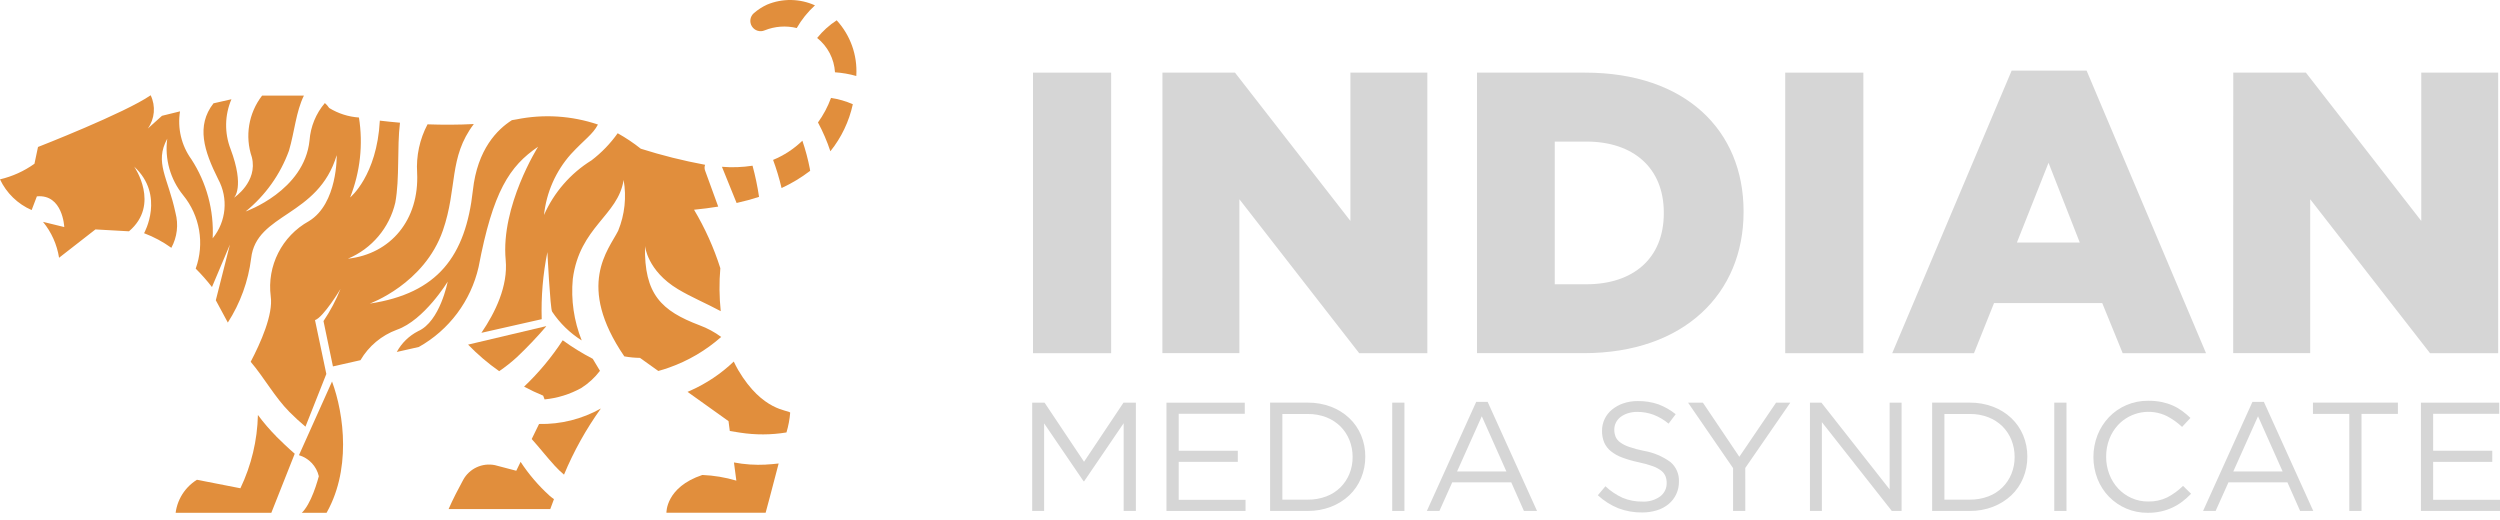
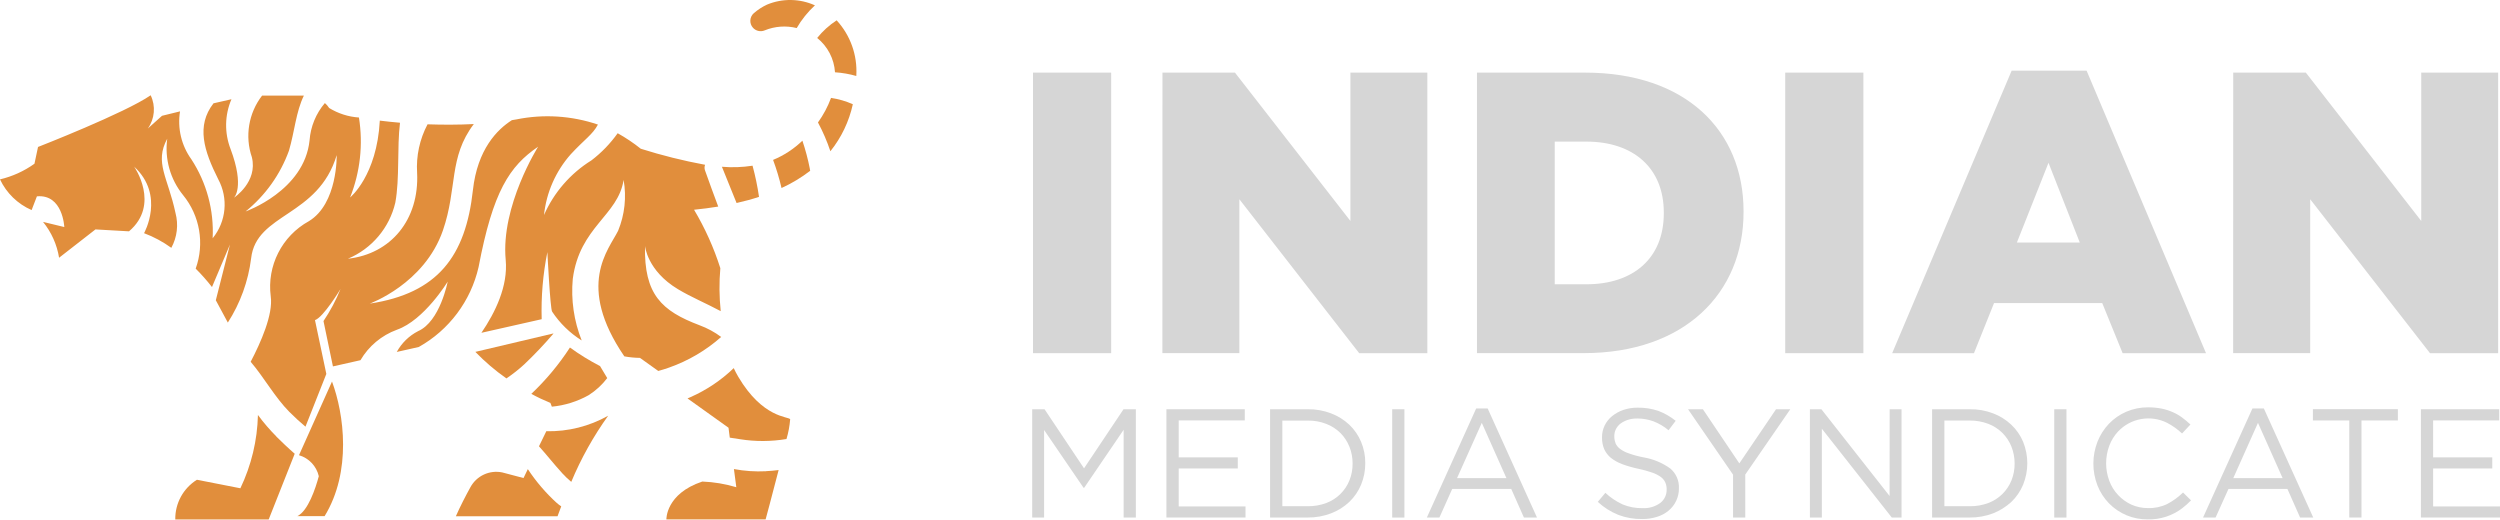
- <svg xmlns="http://www.w3.org/2000/svg" viewBox="0 0 3786.76 786.75">
+ <svg xmlns="http://www.w3.org/2000/svg" id="Layer_1" data-name="Layer 1" viewBox="0 0 3786.8 786.8">
  <defs>
-     <style>.cls-1{fill:none;}.cls-2{clip-path:url(#clip-path);}.cls-3{fill:#e18e3c;}.cls-4{fill:#d6d6d6;}</style>
-     <clipPath id="clip-path" transform="translate(0 -50.42)">
-       <rect class="cls-1" width="3786.78" height="827.17" />
-     </clipPath>
+     <style>.cls-1{fill:#e18e3c;}.cls-2{fill:#d6d6d6;}</style>
  </defs>
-   <g id="Layer_2" data-name="Layer 2">
-     <g id="Layer_1-2" data-name="Layer 1">
-       <g id="Group_6" data-name="Group 6">
-         <g class="cls-2">
-           <g id="Group_5" data-name="Group 5">
-             <path id="Path_29" data-name="Path 29" class="cls-3" d="M756.07,612.67a238.08,238.08,0,0,0,27-21.36,610.25,610.25,0,0,0,44.27-46.56l-.26-.26L709,572.42a324.53,324.53,0,0,0,47.08,40.18" transform="translate(0 -50.42)" />
-             <path id="Path_30" data-name="Path 30" class="cls-3" d="M824.87,655.41a143.36,143.36,0,0,0,55.74-17.36,109.41,109.41,0,0,0,28.17-25.93l-10.92-18.2a362.26,362.26,0,0,1-45.52-28.09,391.27,391.27,0,0,1-58.5,70.23,305,305,0,0,0,28.91,13.67Z" transform="translate(0 -50.42)" />
-             <path id="Path_31" data-name="Path 31" class="cls-3" d="M840.21,755.82a139.88,139.88,0,0,0,14.1,13.55,504,504,0,0,1,55.85-100.21,182.48,182.48,0,0,1-93.64,23.46l-11.14,22.8c11.88,13.15,22.68,27.11,34.78,40.35" transform="translate(0 -50.42)" />
-             <path id="Path_32" data-name="Path 32" class="cls-3" d="M832.44,801.29A267.05,267.05,0,0,1,788.55,750L782,763.48,749.78,755a44.66,44.66,0,0,0-48.2,22.32c-7.2,13.14-15.46,29.05-22.07,44.14h154s2-5.68,5.58-15a69.16,69.16,0,0,1-6.57-5.11" transform="translate(0 -50.42)" />
-             <path id="Path_33" data-name="Path 33" class="cls-3" d="M502.94,628.27,452.85,739.89a43.47,43.47,0,0,1,30.08,31.87C478,790,466.72,824.33,450.36,832.18h41.36c41.27-67.6,29.46-154.52,11.22-203.89" transform="translate(0 -50.42)" />
-             <path id="Path_34" data-name="Path 34" class="cls-3" d="M418.59,711.56A298.77,298.77,0,0,1,390.66,679a271.34,271.34,0,0,1-26.53,111l-65.81-12.88a69.42,69.42,0,0,0-32.86,60.09H407l39.43-99.53c-10.33-8.88-19.71-18-27.93-26.09" transform="translate(0 -50.42)" />
-             <path id="Path_35" data-name="Path 35" class="cls-3" d="M1059.72,543.16C1002,521.31,975.4,496.32,977,422.92c0,0,3.12,37.48,50,65.58,20,12,43.27,21.69,64.71,33.24a341.29,341.29,0,0,1-.62-65.11,423.9,423.9,0,0,0-39.82-88.53c12.76-1.23,24.92-2.84,36.6-4.74q-10.12-27.19-19.85-54.51a12.41,12.41,0,0,1,0-8.82,815.82,815.82,0,0,1-97.41-24.35,259.17,259.17,0,0,0-35-23.43,189.41,189.41,0,0,1-39.67,41.07A185.19,185.19,0,0,0,824,376.09,164.42,164.42,0,0,1,864.64,284c20.93-22.67,33.09-29.77,41.07-44.93A237.64,237.64,0,0,0,782,231.31c-2.17.39-4.4.74-6.57,1.1-22,13.9-52.35,44-59.14,106.2C705.26,438.48,663.1,494.7,560,510.3c0,0,82.77-29.67,110.87-110.87,22.18-64.07,8.45-110.63,46.84-161.14-23.39,1.25-47.21,1.28-70.13.46a138.43,138.43,0,0,0-15.76,73.32c3.47,71-39.72,123-104.86,130.21a122.25,122.25,0,0,0,71.81-85c6.8-37.26,2.42-82.59,7.08-121-10.68-.9-20.89-2-30.52-3.14-4.4,83.55-45,116.36-45,116.36a230.43,230.43,0,0,0,13.38-121.07A99,99,0,0,1,498.64,214a36.71,36.71,0,0,0-6.57-7.5A98.71,98.71,0,0,0,468.86,263c-7.81,76.52-96.81,107.75-96.81,107.75a212.06,212.06,0,0,0,65.66-92.11c8.61-29.26,10.59-59,22.62-83.41H397a99.9,99.9,0,0,0-15.51,93.3c9.36,37.49-27.08,61.42-27.08,61.42s16.66-15.62-5.2-73.92a99.86,99.86,0,0,1,1.36-75.29c-8.46,1.87-17.74,4-27.2,6.19-26.55,34.14-14.33,72,7.09,114.9a80.69,80.69,0,0,1-8.33,89.53,200.93,200.93,0,0,0-32.28-119.71,97.45,97.45,0,0,1-17.16-72.56c-16.12,3.92-27.32,6.73-27.32,6.73l-21.46,19.32a49.73,49.73,0,0,0,4.29-50.43c-38.64,26.82-170.64,78.34-170.64,78.34l-5.36,25.4A148.23,148.23,0,0,1,0,322.09,94.71,94.71,0,0,0,47.94,368.6l7.92-20.77c39.42-3.58,41.49,46.51,41.49,46.51l-32.2-7.87a113.63,113.63,0,0,1,24.32,54.38l55.1-42.93,50.79,2.86c47.92-40.78,7.87-98,7.87-98,47.22,43.65,15,100.87,15,100.87a176.51,176.51,0,0,1,41.3,22.14,71.93,71.93,0,0,0,6.31-52.88c-11.5-54.13-32.26-76-12.5-112.43a112.12,112.12,0,0,0,23.95,85.42,114.46,114.46,0,0,1,19.14,111.4,287.76,287.76,0,0,1,24.64,27.93l27.19-64.38-21.37,84.39L345.09,539a233.3,233.3,0,0,0,35.33-97.39c7.81-68.72,101.5-62.42,129.6-156.15,0,0,1.65,73.39-42.15,99.95a113.67,113.67,0,0,0-57.78,114c3.91,27.33-15.36,70.46-30.37,99,20.45,24.06,36.6,53.72,58.61,75.91Q450,686.07,462.68,696.7l31.62-79.84-17.16-81.55c12.88-4.29,38.62-47.23,38.62-47.23A259.38,259.38,0,0,1,490,536.74l14.3,68.68L546,596A106.3,106.3,0,0,1,601.1,549.9c41.65-14.58,77-72.88,77-72.88s-11.5,60.37-44.75,75A76.37,76.37,0,0,0,601,583.54L634.35,576a186.37,186.37,0,0,0,90.54-121c21.81-114.77,46.78-152.78,90.17-182.35,0,0-56.76,89.93-49.1,171.49,3.71,39.54-15.74,79.6-36.77,110.41l91.34-20.66a445.78,445.78,0,0,1,8.59-101.59s4.31,85.85,7.17,90.14a149,149,0,0,0,44.84,43.65,200.75,200.75,0,0,1-13.52-93.23c10.42-79.12,68.72-95.78,77-149.91a139.7,139.7,0,0,1-8.26,77c-14.39,28.76-64.35,82.4,9.31,190.28a145.22,145.22,0,0,0,23.72,2.27l27.77,19.84c5.73-1.64,11.22-3.28,16.21-5.1a240,240,0,0,0,79.05-46.45,133.08,133.08,0,0,0-32.74-17.64" transform="translate(0 -50.42)" />
-             <path id="Path_36" data-name="Path 36" class="cls-3" d="M1105.43,703.27c4.43.84,9.47,1.64,15.55,2.48a222.1,222.1,0,0,0,70.28-.31,145.37,145.37,0,0,0,5.65-30c-2.86-4.29-41.49-1.43-78.69-64.38-2.48-4.21-4.7-8.6-6.78-13a231.06,231.06,0,0,1-65.62,44c-1.46.67-3,1.25-4.43,1.91l62.1,44.35Z" transform="translate(0 -50.42)" />
-             <path id="Path_37" data-name="Path 37" class="cls-3" d="M1160.13,754.19a204.09,204.09,0,0,1-48.41-3.28l3.63,27.52a212.4,212.4,0,0,0-51.52-8.58c-55.67,18.56-54.38,57.24-54.38,57.24H1159.7s10.09-37.12,19.72-74.62c-6.44.75-12.88,1.35-19.34,1.64" transform="translate(0 -50.42)" />
-             <path id="Path_38" data-name="Path 38" class="cls-3" d="M1139.84,301.42a196.66,196.66,0,0,1-46.31,1.64q11,27.48,22.2,54.82,18-4,34-9.28a406.51,406.51,0,0,0-9.86-47.2" transform="translate(0 -50.42)" />
-             <path id="Path_39" data-name="Path 39" class="cls-3" d="M1234.44,58.53a91,91,0,0,0-72.62-1.08,84.76,84.76,0,0,0-20,12.94,15.57,15.57,0,0,0,16.43,26,79.5,79.5,0,0,1,48.59-3.5,141.21,141.21,0,0,1,27.59-34.35" transform="translate(0 -50.42)" />
-             <path id="Path_40" data-name="Path 40" class="cls-3" d="M1237.77,107.93a72,72,0,0,1,27,52,154.66,154.66,0,0,1,32.3,5.61v-.92a113.73,113.73,0,0,0-29.74-83.43,126.75,126.75,0,0,0-29.57,26.69" transform="translate(0 -50.42)" />
-             <path id="Path_41" data-name="Path 41" class="cls-3" d="M1258.75,198.75A154.48,154.48,0,0,1,1239,235.92a274.73,274.73,0,0,1,18.78,43.62,172.13,172.13,0,0,0,34-71.25,130,130,0,0,0-33-9.54" transform="translate(0 -50.42)" />
-             <path id="Path_42" data-name="Path 42" class="cls-3" d="M1226.71,306.15a320.27,320.27,0,0,0-11.35-42.6A140.65,140.65,0,0,1,1171,292.63a355.36,355.36,0,0,1,12.83,42.62,229,229,0,0,0,43.33-26.11c-.18-1-.34-2-.52-3" transform="translate(0 -50.42)" />
-             <rect id="Rectangle_5" data-name="Rectangle 5" class="cls-4" x="1564.67" y="110.02" width="118.38" height="424.96" />
-             <path id="Path_43" data-name="Path 43" class="cls-4" d="M1760.76,160.44h109.88l174.83,224.63V160.44H2162v425h-103.2L1877.31,352.22V585.33H1760.67Z" transform="translate(0 -50.42)" />
-             <path id="Path_44" data-name="Path 44" class="cls-4" d="M2237.23,160.44h163.91c151.78,0,239.85,87.43,239.85,210v1.22c0,122.62-89.26,213.7-242.24,213.7H2237.23ZM2403,481c70.42,0,117.16-38.85,117.16-107.46v-1.21c0-68-46.75-107.46-117.16-107.46h-48V481Z" transform="translate(0 -50.42)" />
-             <rect id="Rectangle_6" data-name="Rectangle 6" class="cls-4" x="2704.07" y="110.02" width="118.38" height="424.96" />
-             <path id="Path_45" data-name="Path 45" class="cls-4" d="M3047.05,157.4h113.54l180.9,428H3215.23l-30.95-75.88H3020.36L2990,585.38H2866.15Zm103.21,260.43L3102.91,297,3055,417.81Z" transform="translate(0 -50.42)" />
-             <path id="Path_46" data-name="Path 46" class="cls-4" d="M3382.74,160.44h110l174.76,224.63V160.44H3784v425H3680.81L3499.27,352.22V585.33H3382.63Z" transform="translate(0 -50.42)" />
-             <path id="Path_47" data-name="Path 47" class="cls-4" d="M1642.19,779.36h-.93l-59.73-87.66V824.36h-18.07V660.31h18.74L1642,749.84l59.77-89.53h18.74V824.36H1702V691.47Z" transform="translate(0 -50.42)" />
-             <path id="Path_48" data-name="Path 48" class="cls-4" d="M1885.46,677.18H1785.38v56h89.53V750h-89.53v57.5h101.25v16.87H1766.85v-164h118.61Z" transform="translate(0 -50.42)" />
-             <path id="Path_49" data-name="Path 49" class="cls-4" d="M2061.68,774.55a76.23,76.23,0,0,1-17.92,26.14A84.8,84.8,0,0,1,2016.11,818a95.3,95.3,0,0,1-35.27,6.32h-57V660.29h57a97.18,97.18,0,0,1,35.27,6.21,83.44,83.44,0,0,1,27.65,17.23,76.5,76.5,0,0,1,17.94,26A82.32,82.32,0,0,1,2068,742.1a83.32,83.32,0,0,1-6.33,32.47M2044,717.07a61.11,61.11,0,0,0-13.59-20.73A62.66,62.66,0,0,0,2009,682.5a75.34,75.34,0,0,0-28.13-5H1942.4V807.24h38.44a77,77,0,0,0,28.13-4.93,61.2,61.2,0,0,0,21.45-13.72,61.82,61.82,0,0,0,13.59-20.5,66.65,66.65,0,0,0,4.81-25.54A67.93,67.93,0,0,0,2044,717" transform="translate(0 -50.42)" />
-             <rect id="Rectangle_7" data-name="Rectangle 7" class="cls-4" x="2108.8" y="609.89" width="18.51" height="164.05" />
-             <path id="Path_50" data-name="Path 50" class="cls-4" d="M2328.15,824.36H2308.3L2289.08,781h-89.37l-19.45,43.36h-19L2236,659.14h17.35Zm-83.67-143.43L2207,764.59h74.76Z" transform="translate(0 -50.42)" />
-             <path id="Path_51" data-name="Path 51" class="cls-4" d="M2447,711.69a21,21,0,0,0,6.8,8.56,49.51,49.51,0,0,0,13.59,7,163.17,163.17,0,0,0,22.26,6,96.72,96.72,0,0,1,40.43,16.91,36.62,36.62,0,0,1,13,29.8,43.3,43.3,0,0,1-15.66,34,51.29,51.29,0,0,1-17.62,9.4,74,74,0,0,1-22.51,3.29,98.22,98.22,0,0,1-36-6.36,101.84,101.84,0,0,1-31.05-19.71l11.5-13.61a96.85,96.85,0,0,0,26,17.47,75,75,0,0,0,30.23,5.73,42.16,42.16,0,0,0,26.6-7.74,24.63,24.63,0,0,0,9.95-20.43,27.19,27.19,0,0,0-1.87-10.44,21,21,0,0,0-6.57-8.33,46.9,46.9,0,0,0-13-6.81,168.1,168.1,0,0,0-21.26-5.87,168.54,168.54,0,0,1-24.54-7.05,60.52,60.52,0,0,1-17.27-9.62,35.46,35.46,0,0,1-10.1-13.14A44.21,44.21,0,0,1,2426.6,703a40.94,40.94,0,0,1,4-18.07,41.79,41.79,0,0,1,11.26-14.19,54.66,54.66,0,0,1,17.1-9.4,65.75,65.75,0,0,1,21.55-3.4,91.35,91.35,0,0,1,31.53,4.93,96,96,0,0,1,26.13,14.95l-10.77,14.29a80.08,80.08,0,0,0-23.09-13.58,70.38,70.38,0,0,0-24.26-4.21,46.61,46.61,0,0,0-14.41,2.1,36.76,36.76,0,0,0-11,5.64,24.38,24.38,0,0,0-7,8.46,23.4,23.4,0,0,0-2.47,10.55,28.26,28.26,0,0,0,1.88,10.56" transform="translate(0 -50.42)" />
-             <path id="Path_52" data-name="Path 52" class="cls-4" d="M2643.6,824.36h-18.52V759.45l-68.19-99.13h22.49l55.18,82,55.66-82h21.55l-68.19,98.9Z" transform="translate(0 -50.42)" />
-             <path id="Path_53" data-name="Path 53" class="cls-4" d="M2862.26,660.31h18.07V824.36h-14.79L2759.61,689.85V824.36h-18.07V660.31h17.35l103.35,131.42Z" transform="translate(0 -50.42)" />
-             <path id="Path_54" data-name="Path 54" class="cls-4" d="M3064.48,774.55a76.3,76.3,0,0,1-17.93,26.14A85,85,0,0,1,3018.9,818a95.3,95.3,0,0,1-35.27,6.32h-57V660.29h57a97.18,97.18,0,0,1,35.27,6.21,83.62,83.62,0,0,1,27.65,17.22,76.48,76.48,0,0,1,17.93,26,82.37,82.37,0,0,1,6.33,32.35,83.3,83.3,0,0,1-6.33,32.46m-17.69-57.5a61.33,61.33,0,0,0-13.58-20.73,62.82,62.82,0,0,0-21.46-13.83,75.3,75.3,0,0,0-28.12-5H2945.2V807.22h38.43a76.92,76.92,0,0,0,28.12-4.92,60.48,60.48,0,0,0,35-34.22,66.55,66.55,0,0,0,4.81-25.55,67.68,67.68,0,0,0-4.81-25.54" transform="translate(0 -50.42)" />
-             <rect id="Rectangle_8" data-name="Rectangle 8" class="cls-4" x="3111.6" y="609.89" width="18.51" height="164.05" />
-             <path id="Path_55" data-name="Path 55" class="cls-4" d="M3305.53,810.18a81.4,81.4,0,0,1-14.88,9,84.87,84.87,0,0,1-17.1,5.86,90.82,90.82,0,0,1-20.39,2.11,80.71,80.71,0,0,1-58.83-24.5,82,82,0,0,1-17.23-26.84,91.74,91.74,0,0,1,0-66.32,84.82,84.82,0,0,1,17.23-27.07,79.87,79.87,0,0,1,26.29-18.29,82,82,0,0,1,33.28-6.68,99.91,99.91,0,0,1,20.27,1.87,84.73,84.73,0,0,1,16.76,5.27,75.14,75.14,0,0,1,14.29,8.22,124.91,124.91,0,0,1,12.65,10.66l-12.65,13.58a103.39,103.39,0,0,0-22.62-16.16,63.3,63.3,0,0,0-74.29,13.14A66.16,66.16,0,0,0,3195,715.49a72.4,72.4,0,0,0-4.8,26.6,73.22,73.22,0,0,0,4.8,26.71,66.06,66.06,0,0,0,13.35,21.57,63.12,63.12,0,0,0,20.16,14.41,60.18,60.18,0,0,0,25.18,5.27,63.41,63.41,0,0,0,29.06-6.21,101.36,101.36,0,0,0,23.91-17.46l12.19,11.94a117.88,117.88,0,0,1-13.24,11.83" transform="translate(0 -50.42)" />
-             <path id="Path_56" data-name="Path 56" class="cls-4" d="M3503.9,824.36H3484L3464.75,781h-89.28L3356,824.36h-19l74.77-165.22h17.34Zm-83.67-143.43-37.47,83.66h74.76Z" transform="translate(0 -50.42)" />
-             <path id="Path_57" data-name="Path 57" class="cls-4" d="M3577,824.36h-18.51v-147h-55.07v-17.1h128.67v17.1H3577Z" transform="translate(0 -50.42)" />
-             <path id="Path_58" data-name="Path 58" class="cls-4" d="M3785.59,677.18H3685.51v56h89.54V750h-89.54v57.5h101.25v16.87H3667v-164h118.58Z" transform="translate(0 -50.42)" />
-           </g>
-         </g>
-       </g>
-     </g>
-   </g>
+   <path id="Path_29" data-name="Path 29" class="cls-1" d="M767.1,573.2a229.7,229.7,0,0,0,27-21.3,608.3,608.3,0,0,0,44.2-46.6l-.2-.2L720,533a322.7,322.7,0,0,0,47.1,40.2" transform="translate(0 0)" />
+   <path id="Path_30" data-name="Path 30" class="cls-1" d="M835.9,616a142.2,142.2,0,0,0,55.7-17.4,108.8,108.8,0,0,0,28.2-25.9l-10.9-18.2a355.7,355.7,0,0,1-45.6-28.1,385.4,385.4,0,0,1-58.5,70.2,282.4,282.4,0,0,0,28.9,13.7Z" transform="translate(0 0)" />
+   <path id="Path_31" data-name="Path 31" class="cls-1" d="M851.2,716.4a149.9,149.9,0,0,0,14.1,13.5,507,507,0,0,1,55.9-100.2,182.9,182.9,0,0,1-93.7,23.5L816.4,676c11.9,13.2,22.7,27.1,34.8,40.3" transform="translate(0 0)" />
+   <path id="Path_32" data-name="Path 32" class="cls-1" d="M843.4,761.9a272.6,272.6,0,0,1-43.9-51.3L793,724.1l-32.2-8.5a44.6,44.6,0,0,0-48.2,22.3c-7.2,13.1-15.5,29-22.1,44.1h154s2-5.6,5.6-15a52.9,52.9,0,0,1-6.6-5.1" transform="translate(0 0)" />
+   <path id="Path_33" data-name="Path 33" class="cls-1" d="M502.9,577.9l-50,111.6a43.3,43.3,0,0,1,30,31.8c-4.9,18.3-16.2,52.6-32.5,60.5h41.3c41.3-67.6,29.5-154.6,11.2-203.9" transform="translate(0 0)" />
+   <path id="Path_34" data-name="Path 34" class="cls-1" d="M418.6,661.1a288.1,288.1,0,0,1-27.9-32.5,271.9,271.9,0,0,1-26.6,111l-65.8-12.9a69.5,69.5,0,0,0-32.8,60.1H407l39.4-99.5c-10.3-8.9-19.7-18-27.9-26.1" transform="translate(0 0)" />
+   <path id="Path_35" data-name="Path 35" class="cls-1" d="M1059.7,492.7c-57.7-21.8-84.3-46.8-82.7-120.2,0,0,3.1,37.5,50,65.6,20,12,43.3,21.7,64.7,33.2a337.1,337.1,0,0,1-.6-65.1,423.7,423.7,0,0,0-39.8-88.5q19-1.9,36.6-4.8c-6.8-18.1-13.4-36.2-19.9-54.5a12.1,12.1,0,0,1,0-8.8,815.5,815.5,0,0,1-97.4-24.3,257.8,257.8,0,0,0-35-23.5,191.1,191.1,0,0,1-39.7,41.1A185.4,185.4,0,0,0,824,325.7a164.8,164.8,0,0,1,40.6-92.1c21-22.7,33.1-29.8,41.1-44.9A237.5,237.5,0,0,0,782,180.9l-6.6,1.1c-22,13.9-52.3,44-59.1,106.2-11,99.9-53.2,156.1-156.3,171.7,0,0,82.8-29.7,110.9-110.9,22.1-64.1,8.4-110.6,46.8-161.1-23.4,1.2-47.2,1.2-70.1.4a138.5,138.5,0,0,0-15.8,73.4c3.5,71-39.7,123-104.8,130.2a122.3,122.3,0,0,0,71.8-85c6.8-37.3,2.4-82.6,7.1-121-10.7-.9-20.9-2-30.6-3.2-4.4,83.6-45,116.4-45,116.4A229.7,229.7,0,0,0,543.7,178a98.7,98.7,0,0,1-45.1-14.4,35.8,35.8,0,0,0-6.5-7.5,98.4,98.4,0,0,0-23.2,56.5C461,289.1,372,320.3,372,320.3a211.1,211.1,0,0,0,65.7-92.1c8.6-29.2,10.6-59,22.6-83.4H397a99.9,99.9,0,0,0-15.5,93.3c9.3,37.5-27.1,61.4-27.1,61.4s16.7-15.6-5.2-73.9a99.7,99.7,0,0,1,1.4-75.3l-27.2,6.2c-26.6,34.2-14.4,72,7.1,114.9a80.7,80.7,0,0,1-8.4,89.5,199.8,199.8,0,0,0-32.3-119.7,97.4,97.4,0,0,1-17.1-72.5l-27.3,6.7-21.5,19.3a49.7,49.7,0,0,0,4.3-50.4c-38.6,26.8-170.6,78.3-170.6,78.3L52.2,248A148,148,0,0,1,0,271.7a94.8,94.8,0,0,0,47.9,46.5l8-20.8c39.4-3.6,41.5,46.5,41.5,46.5l-32.2-7.8a115.5,115.5,0,0,1,24.3,54.3l55.1-42.9,50.8,2.9c47.9-40.8,7.8-98,7.8-98,47.3,43.6,15,100.8,15,100.8a175,175,0,0,1,41.3,22.2,71.7,71.7,0,0,0,6.3-52.9c-11.5-54.1-32.2-76-12.5-112.4a112,112,0,0,0,24,85.4,114.5,114.5,0,0,1,19.1,111.4,296.7,296.7,0,0,1,24.7,27.9l27.2-64.4-21.4,84.4,18.2,33.8a233.2,233.2,0,0,0,35.3-97.4C388.2,322.5,481.9,328.8,510,235c0,0,1.7,73.4-42.1,100a113.4,113.4,0,0,0-57.8,114c3.9,27.3-15.4,70.4-30.4,99,20.5,24,36.6,53.7,58.6,75.9,7.8,7.8,15.9,15.3,24.4,22.4l31.6-79.9-17.2-81.5c12.9-4.3,38.7-47.2,38.7-47.2A263.1,263.1,0,0,1,490,486.3L504.3,555l41.7-9.4a106.3,106.3,0,0,1,55.1-46.1c41.7-14.6,77-72.9,77-72.9s-11.5,60.4-44.8,75A76.7,76.7,0,0,0,601,533.1l33.3-7.5a186.3,186.3,0,0,0,90.6-121c21.8-114.8,46.8-152.8,90.2-182.4,0,0-56.8,90-49.1,171.5,3.7,39.6-15.8,79.6-36.8,110.4l91.3-20.6a449.7,449.7,0,0,1,8.6-101.6s4.3,85.8,7.2,90.1a148.2,148.2,0,0,0,44.8,43.7,202.3,202.3,0,0,1-13.5-93.3c10.4-79.1,68.7-95.7,77-149.9a139,139,0,0,1-8.3,77c-14.3,28.8-64.3,82.4,9.4,190.3a145.2,145.2,0,0,0,23.7,2.3l27.7,19.8c5.8-1.6,11.3-3.3,16.3-5.1a238.7,238.7,0,0,0,79-46.4,131,131,0,0,0-32.7-17.7" transform="translate(0 0)" />
+   <path id="Path_36" data-name="Path 36" class="cls-1" d="M1105.4,662.9c4.5.8,9.5,1.6,15.6,2.4a218.2,218.2,0,0,0,70.3-.3,145.6,145.6,0,0,0,5.6-30c-2.8-4.3-41.5-1.4-78.7-64.4-2.5-4.2-4.7-8.6-6.8-13a225.6,225.6,0,0,1-65.6,44l-4.4,1.9,62.1,44.4Z" transform="translate(0 0)" />
+   <path id="Path_37" data-name="Path 37" class="cls-1" d="M1160.1,713.8a206.5,206.5,0,0,1-48.4-3.3l3.6,27.5a208.6,208.6,0,0,0-51.5-8.6c-55.6,18.6-54.4,57.3-54.4,57.3h150.3s10.1-37.2,19.7-74.7c-6.4.8-12.9,1.4-19.3,1.7" transform="translate(0 0)" />
+   <path id="Path_38" data-name="Path 38" class="cls-1" d="M1139.8,251a194,194,0,0,1-46.3,1.6l22.2,54.9c12-2.7,23.4-5.8,34-9.3a399.3,399.3,0,0,0-9.8-47.2" transform="translate(0 0)" />
+   <path id="Path_39" data-name="Path 39" class="cls-1" d="M1234.4,8.1A91.2,91.2,0,0,0,1161.8,7a84.8,84.8,0,0,0-20,13,15.5,15.5,0,0,0-1.4,21.9h0a15.7,15.7,0,0,0,17.9,4.1,78.3,78.3,0,0,1,48.5-3.5,145.5,145.5,0,0,1,27.6-34.4" transform="translate(0 0)" />
+   <path id="Path_40" data-name="Path 40" class="cls-1" d="M1237.8,57.5a72.6,72.6,0,0,1,27,52,153.9,153.9,0,0,1,32.3,5.6v-.9a113.8,113.8,0,0,0-29.8-83.4,125.1,125.1,0,0,0-29.5,26.7" transform="translate(0 0)" />
+   <path id="Path_41" data-name="Path 41" class="cls-1" d="M1258.8,148.3a158.2,158.2,0,0,1-19.8,37.2,279.7,279.7,0,0,1,18.8,43.6,172.8,172.8,0,0,0,34-71.2,126.3,126.3,0,0,0-33-9.6" transform="translate(0 0)" />
+   <path id="Path_42" data-name="Path 42" class="cls-1" d="M1226.7,255.7a329.9,329.9,0,0,0-11.3-42.6,141.2,141.2,0,0,1-44.4,29.1,348.1,348.1,0,0,1,12.8,42.6,222.3,222.3,0,0,0,43.4-26.1l-.6-3" transform="translate(0 0)" />
+   <rect id="Rectangle_5" data-name="Rectangle 5" class="cls-2" x="1564.7" y="110" width="118.4" height="424.96" />
+   <path id="Path_43" data-name="Path 43" class="cls-2" d="M1760.8,110h109.8l174.9,224.7V110H2162V535H2058.8L1877.3,301.8V534.9H1760.7Z" transform="translate(0 0)" />
+   <path id="Path_44" data-name="Path 44" class="cls-2" d="M2237.2,110h163.9c151.8,0,239.9,87.4,239.9,210v1.2c0,122.7-89.3,213.7-242.2,213.7H2237.2ZM2403,430.6c70.4,0,117.2-38.9,117.2-107.5v-1.2c0-68-46.8-107.4-117.2-107.4h-48V430.6Z" transform="translate(0 0)" />
+   <rect id="Rectangle_6" data-name="Rectangle 6" class="cls-2" x="2704.1" y="110" width="118.4" height="424.96" />
+   <path id="Path_45" data-name="Path 45" class="cls-2" d="M3047.1,107h113.5l180.9,428H3215.2l-30.9-75.9H3020.4L2990,535H2866.1Zm103.2,260.4-47.4-120.8L3055,367.4Z" transform="translate(0 0)" />
+   <path id="Path_46" data-name="Path 46" class="cls-2" d="M3382.7,110h110l174.8,224.7V110H3784V535H3680.8L3499.3,301.8V534.9H3382.6Z" transform="translate(0 0)" />
+   <path id="Path_47" data-name="Path 47" class="cls-2" d="M1642.2,738.9h-.9l-59.8-87.6V783.9h-18v-164h18.7l59.8,89.5,59.8-89.5h18.7v164H1702V651Z" transform="translate(0 0)" />
+   <path id="Path_48" data-name="Path 48" class="cls-2" d="M1885.5,636.8H1785.4v56h89.5v16.8h-89.5v57.5h101.2v16.8H1766.8v-164h118.7Z" transform="translate(0 0)" />
+   <path id="Path_49" data-name="Path 49" class="cls-2" d="M2061.7,734.1a77.4,77.4,0,0,1-17.9,26.2,84,84,0,0,1-27.7,17.3,96.7,96.7,0,0,1-35.3,6.3h-57v-164h57a94.5,94.5,0,0,1,35.3,6.2,83.8,83.8,0,0,1,27.7,17.2,76.6,76.6,0,0,1,17.9,26,82,82,0,0,1,6.3,32.4,83.9,83.9,0,0,1-6.3,32.4M2044,676.7a61.5,61.5,0,0,0-13.6-20.8,63,63,0,0,0-21.4-13.8,72.8,72.8,0,0,0-28.1-5h-38.5V766.8h38.4a77.6,77.6,0,0,0,28.2-4.9,60.6,60.6,0,0,0,35-34.2,65.8,65.8,0,0,0,4.8-25.6,67.5,67.5,0,0,0-4.8-25.5" transform="translate(0 0)" />
+   <rect id="Rectangle_7" data-name="Rectangle 7" class="cls-2" x="2108.8" y="619.9" width="18.5" height="164.05" />
+   <path id="Path_50" data-name="Path 50" class="cls-2" d="M2328.1,783.9h-19.8l-19.2-43.3h-89.4l-19.4,43.3h-19L2236,618.7h17.4Zm-83.6-143.4L2207,724.2h74.8Z" transform="translate(0 0)" />
+   <path id="Path_51" data-name="Path 51" class="cls-2" d="M2447,671.3a20.9,20.9,0,0,0,6.8,8.5,46.2,46.2,0,0,0,13.6,7,144,144,0,0,0,22.3,6,97.6,97.6,0,0,1,40.4,16.9,37,37,0,0,1,13,29.8,43.3,43.3,0,0,1-15.7,34,50,50,0,0,1-17.6,9.4,71.7,71.7,0,0,1-22.5,3.3,98.3,98.3,0,0,1-36-6.3,103.3,103.3,0,0,1-31.1-19.7l11.5-13.7a99,99,0,0,0,26,17.5,74.9,74.9,0,0,0,30.3,5.7,42,42,0,0,0,26.6-7.7,24.7,24.7,0,0,0,9.9-20.4,25.1,25.1,0,0,0-1.9-10.5,21.1,21.1,0,0,0-6.5-8.3,50.4,50.4,0,0,0-13-6.8,177,177,0,0,0-21.3-5.9,175.3,175.3,0,0,1-24.5-7,63.8,63.8,0,0,1-17.3-9.6,37.3,37.3,0,0,1-10.1-13.2,44.5,44.5,0,0,1-3.3-17.7,40.2,40.2,0,0,1,4-18.1,42.1,42.1,0,0,1,11.3-14.2,56,56,0,0,1,17.1-9.4,65.4,65.4,0,0,1,21.5-3.4,93.5,93.5,0,0,1,31.5,4.9,97.4,97.4,0,0,1,26.2,15l-10.8,14.3a80.4,80.4,0,0,0-23.1-13.6,71.7,71.7,0,0,0-24.2-4.2,44.7,44.7,0,0,0-14.5,2.1,40.8,40.8,0,0,0-11,5.6,26.2,26.2,0,0,0-7,8.5,24.1,24.1,0,0,0-2.4,10.5,27.6,27.6,0,0,0,1.9,10.6" transform="translate(0 0)" />
+   <path id="Path_52" data-name="Path 52" class="cls-2" d="M2643.6,783.9h-18.5V719l-68.2-99.1h22.5l55.2,82,55.6-82h21.6l-68.2,98.9Z" transform="translate(0 0)" />
+   <path id="Path_53" data-name="Path 53" class="cls-2" d="M2862.3,619.9h18v164h-14.8L2759.6,649.4V783.9h-18.1v-164h17.4l103.3,131.4Z" transform="translate(0 0)" />
+   <path id="Path_54" data-name="Path 54" class="cls-2" d="M3064.5,734.1a77.4,77.4,0,0,1-17.9,26.2,89.7,89.7,0,0,1-27.7,17.3,96.7,96.7,0,0,1-35.3,6.3h-57v-164h57a94.5,94.5,0,0,1,35.3,6.2,81.7,81.7,0,0,1,27.6,17.2,75.5,75.5,0,0,1,18,26,86.5,86.5,0,0,1,0,64.8m-17.7-57.5a61,61,0,0,0-35.1-34.6,77.1,77.1,0,0,0-28.1-5h-38.4V766.8h38.4a77.6,77.6,0,0,0,28.2-4.9,61,61,0,0,0,35-34.2,67.7,67.7,0,0,0,4.8-25.6,69.5,69.5,0,0,0-4.8-25.5" transform="translate(0 0)" />
+   <rect id="Rectangle_8" data-name="Rectangle 8" class="cls-2" x="3111.6" y="619.9" width="18.5" height="164.05" />
+   <path id="Path_55" data-name="Path 55" class="cls-2" d="M3305.5,769.8a82.7,82.7,0,0,1-52.3,16.9,80.5,80.5,0,0,1-58.9-24.5,81.5,81.5,0,0,1-17.2-26.8,91.4,91.4,0,0,1,0-66.3,84.9,84.9,0,0,1,17.2-27.1,81.4,81.4,0,0,1,26.3-18.3,82.9,82.9,0,0,1,33.3-6.7,106.5,106.5,0,0,1,20.3,1.9,83.1,83.1,0,0,1,16.7,5.3,69.8,69.8,0,0,1,14.3,8.2,129.7,129.7,0,0,1,12.7,10.6l-12.7,13.6a102.2,102.2,0,0,0-22.6-16.1,63.2,63.2,0,0,0-74.3,13.1,64.6,64.6,0,0,0-13.3,21.5,76.4,76.4,0,0,0,0,53.3,63.3,63.3,0,0,0,13.4,21.5,64.2,64.2,0,0,0,20.1,14.5,60.5,60.5,0,0,0,25.2,5.2,62.3,62.3,0,0,0,29.1-6.2,102.4,102.4,0,0,0,23.9-17.4l12.1,11.9a113.5,113.5,0,0,1-13.2,11.8" transform="translate(0 0)" />
+   <path id="Path_56" data-name="Path 56" class="cls-2" d="M3503.9,783.9H3484l-19.2-43.3h-89.3L3356,783.9h-19l74.8-165.2h17.3Zm-83.7-143.4-37.4,83.7h74.7Z" transform="translate(0 0)" />
+   <path id="Path_57" data-name="Path 57" class="cls-2" d="M3577,783.9h-18.5v-147h-55.1V619.8h128.7v17.1H3577Z" transform="translate(0 0)" />
+   <path id="Path_58" data-name="Path 58" class="cls-2" d="M3785.6,636.8H3685.5v56h89.6v16.8h-89.6v57.5h101.3v16.8H3667v-164h118.6Z" transform="translate(0 0)" />
</svg>
